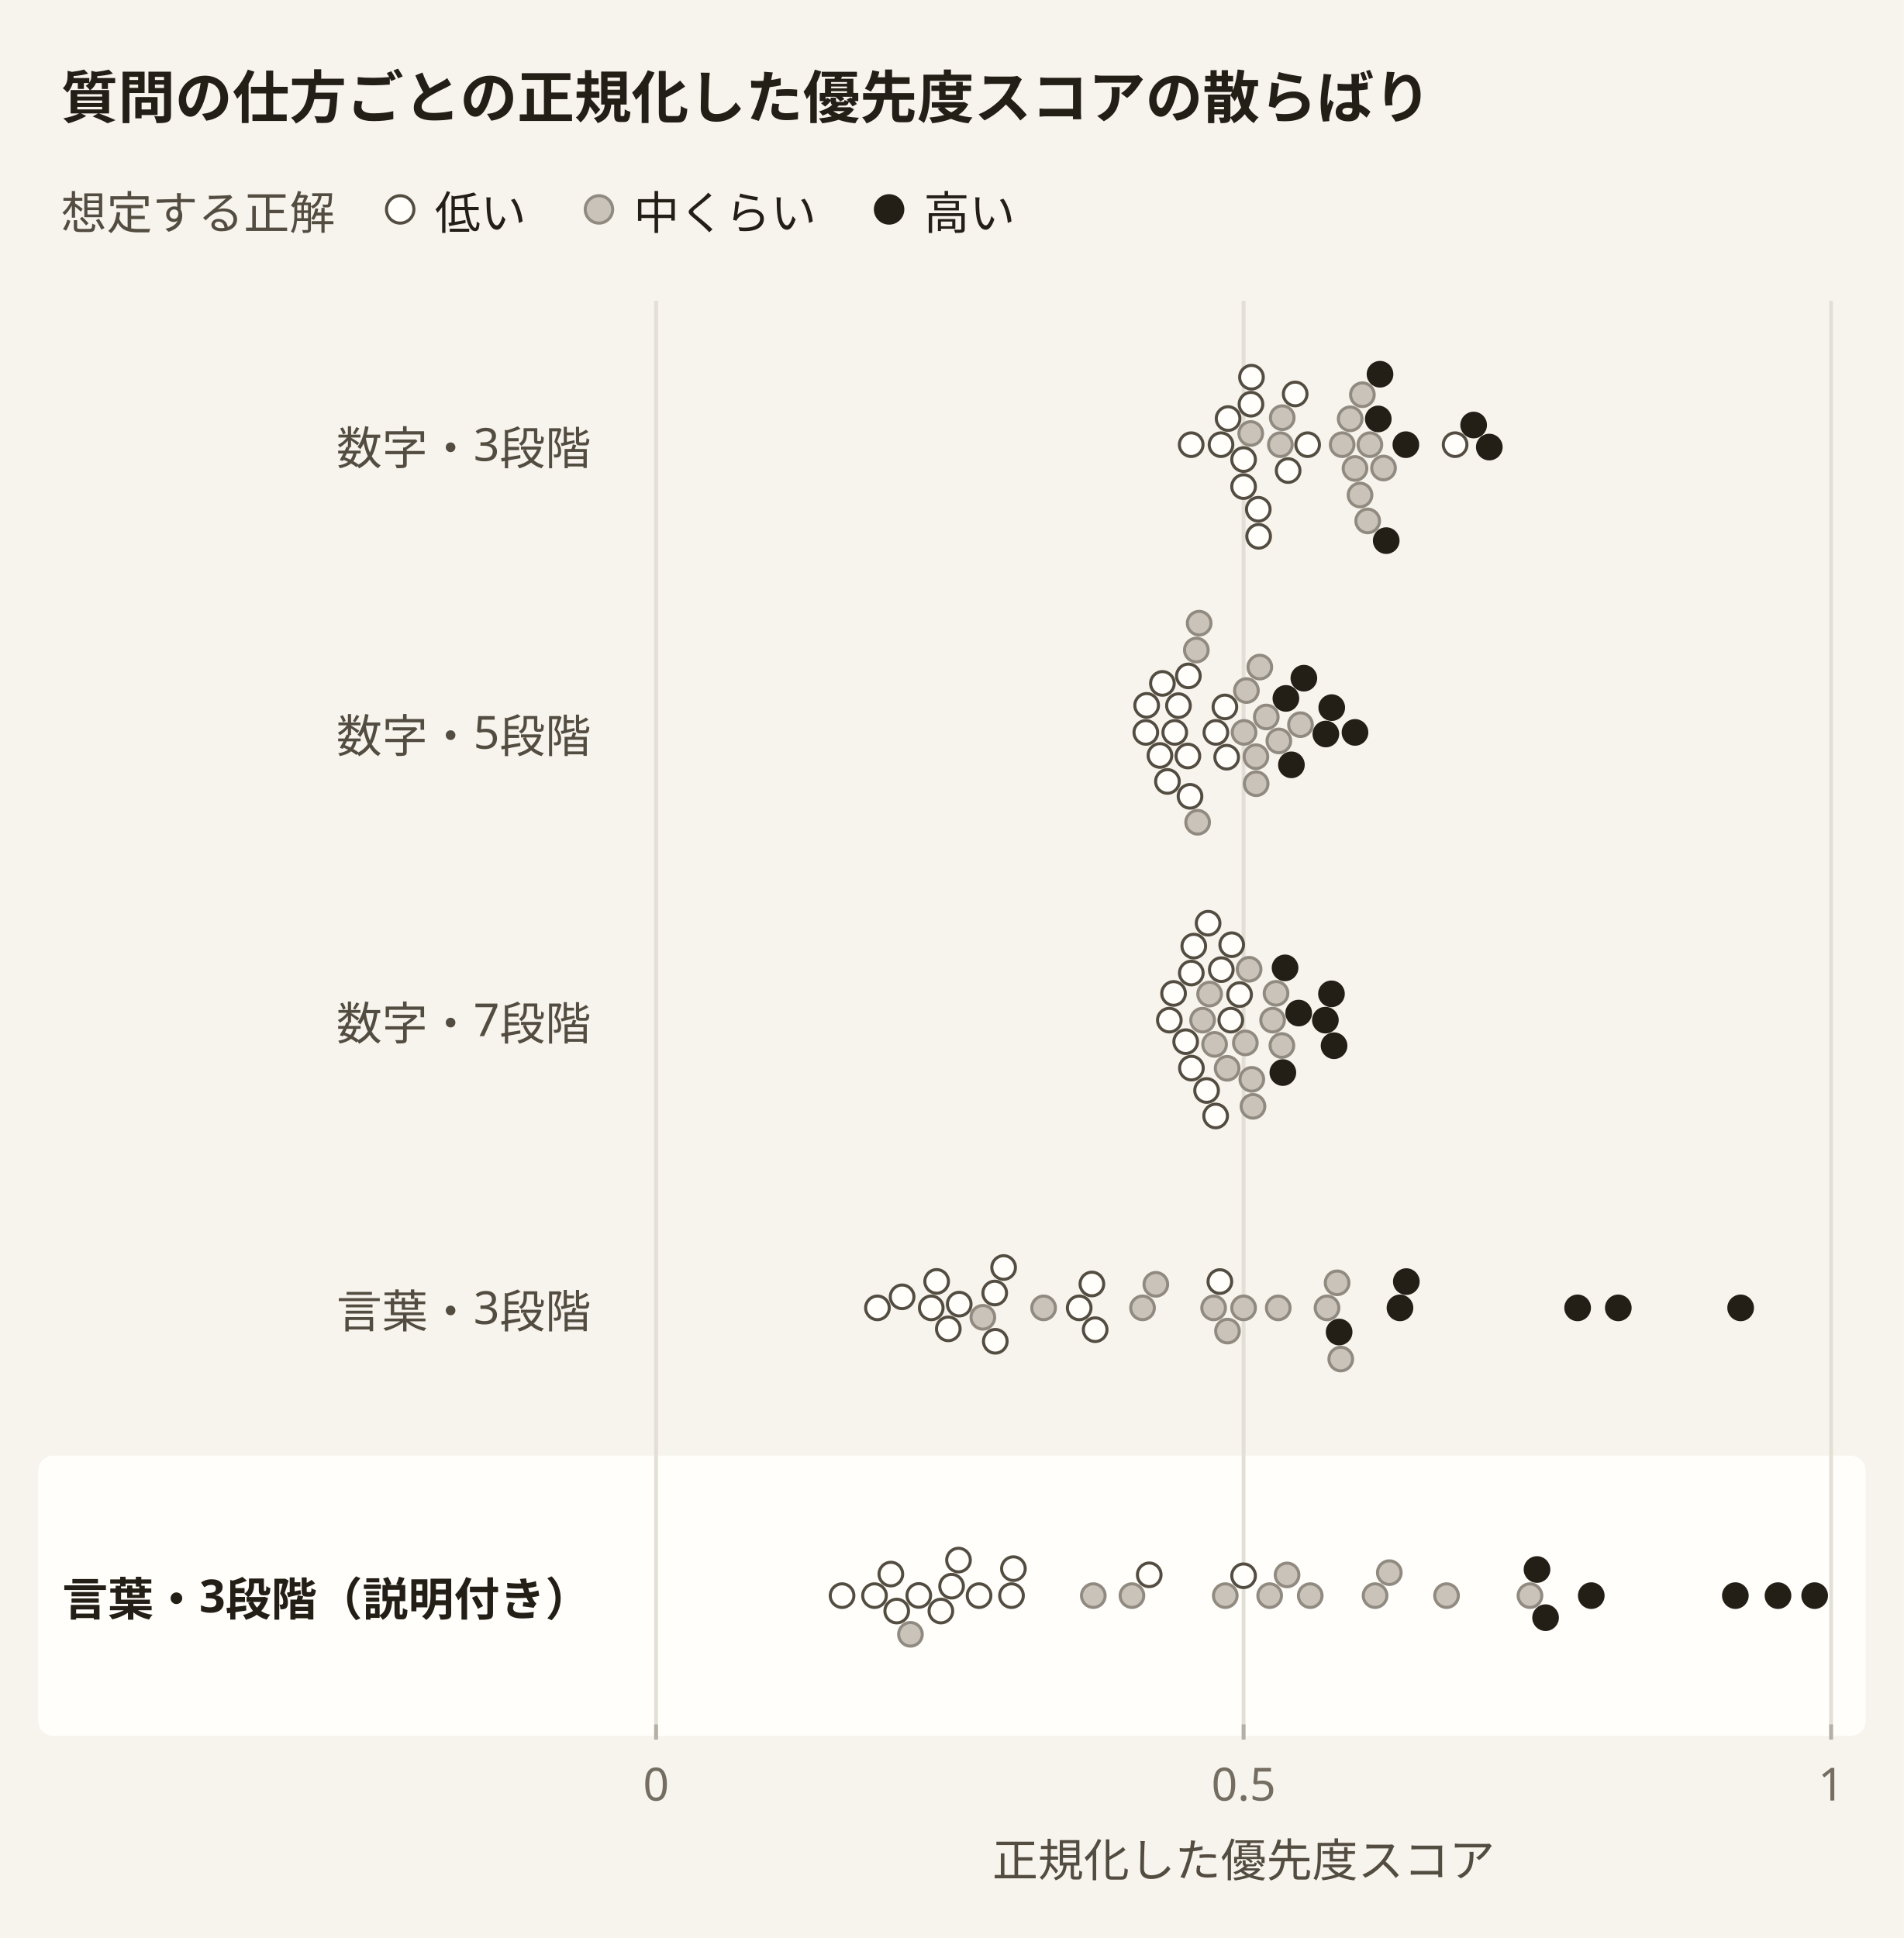
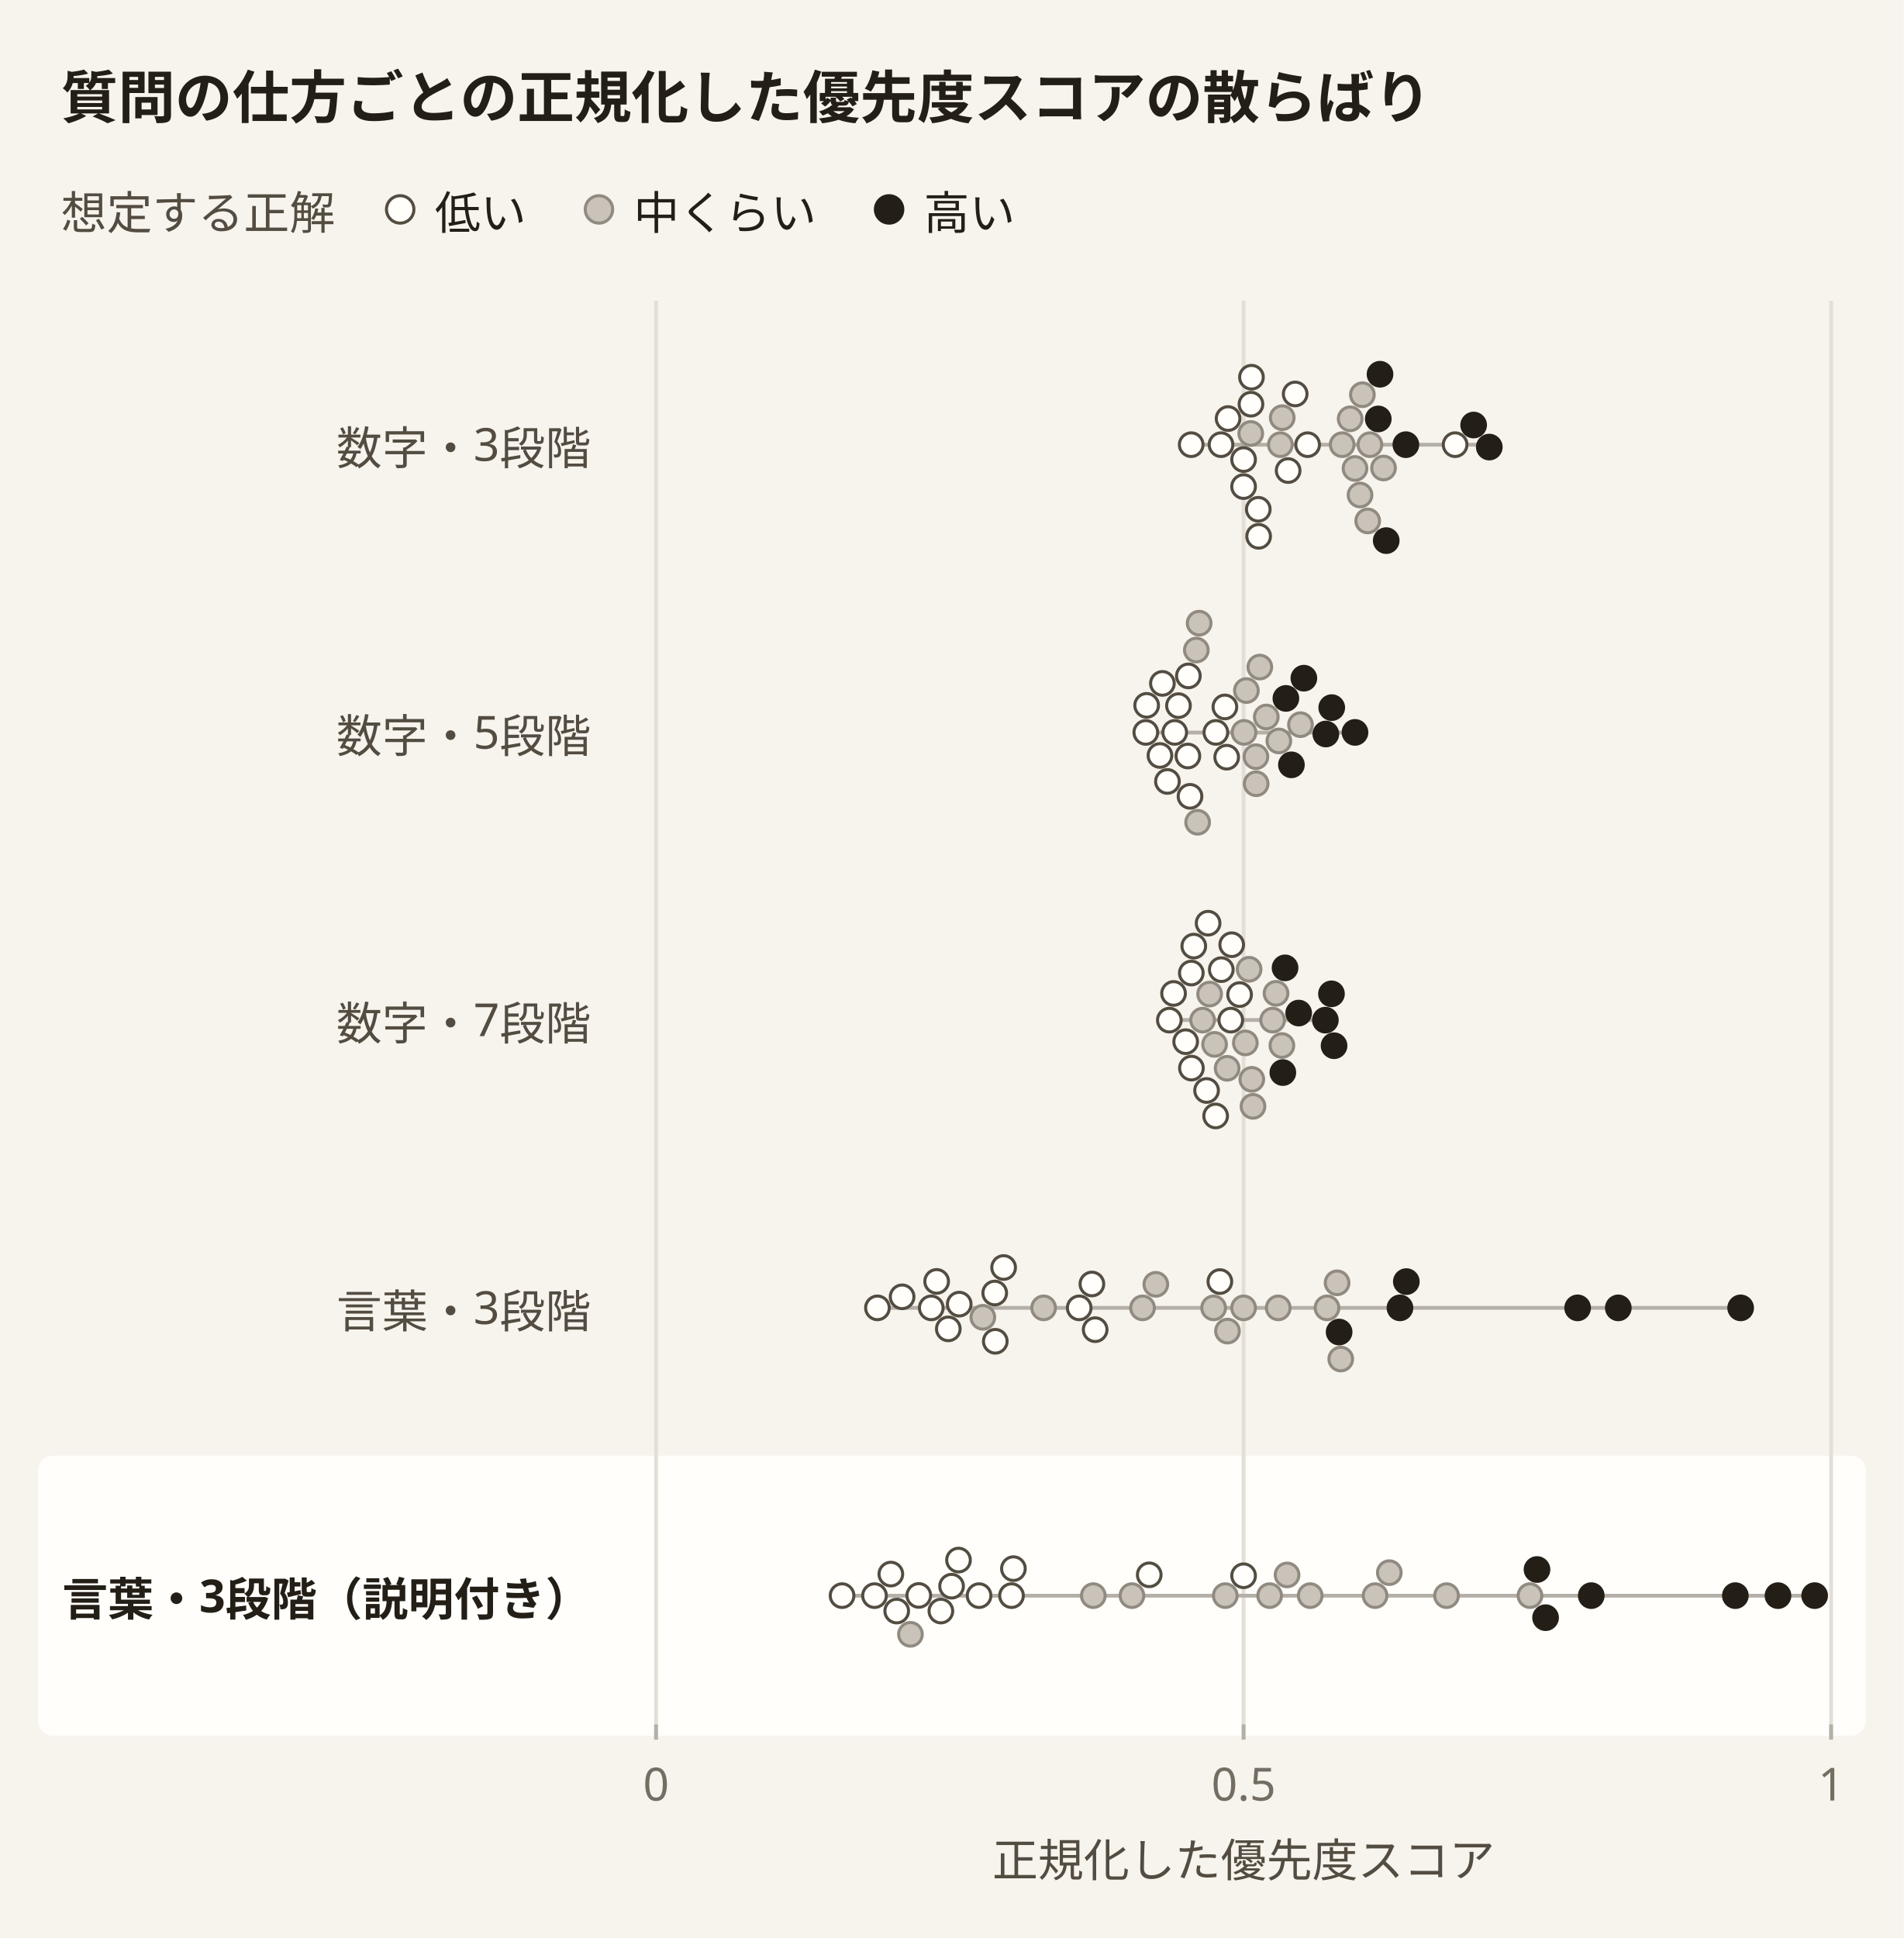
<svg xmlns="http://www.w3.org/2000/svg" width="500" height="509" viewBox="0 0 500 509" font-family="'Hiragino Sans','Hiragino Kaku Gothic ProN',sans-serif">
  <rect width="100%" height="100%" fill="#F7F3ED" />
  <text x="16.0" y="31.0" font-size="15" fill="#231E16" font-weight="700" text-anchor="start" dominant-baseline="auto">質問の仕方ごとの正規化した優先度スコアの散らばり</text>
  <text x="16.0" y="55.0" font-size="12" fill="#534C41" font-weight="400" text-anchor="start" dominant-baseline="central">想定する正解</text>
  <circle cx="105.10" cy="55.00" r="3.6" fill="#FFFEFB" stroke="#534C41" stroke-width="0.8" />
  <text x="114.2" y="55.0" font-size="12" fill="#231E16" font-weight="400" text-anchor="start" dominant-baseline="central">低い</text>
  <circle cx="157.30" cy="55.00" r="3.6" fill="#C9C3B9" stroke="#908A80" stroke-width="0.8" />
  <text x="166.4" y="55.0" font-size="12" fill="#231E16" font-weight="400" text-anchor="start" dominant-baseline="central">中くらい</text>
  <circle cx="233.50" cy="55.00" r="3.6" fill="#231E16" stroke="#231E16" stroke-width="0.8" />
  <text x="242.6" y="55.0" font-size="12" fill="#231E16" font-weight="400" text-anchor="start" dominant-baseline="central">高い</text>
  <rect x="10.0" y="382.3" width="480.0" height="73.6" rx="4" fill="#FFFEFB" />
  <line x1="172.3" y1="79.0" x2="172.3" y2="456.9" stroke="#E4DFD6" stroke-width="1" stroke-linecap="butt" />
  <line x1="326.6" y1="79.0" x2="326.6" y2="456.9" stroke="#E4DFD6" stroke-width="1" stroke-linecap="butt" />
  <line x1="480.9" y1="79.0" x2="480.9" y2="456.9" stroke="#E4DFD6" stroke-width="1" stroke-linecap="butt" />
  <text x="155.2" y="116.8" font-size="12" fill="#534C41" font-weight="400" text-anchor="end" dominant-baseline="central">数字・3段階</text>
+   <line x1="312.8" y1="116.8" x2="391.1" y2="116.8" stroke="#B5B0A7" stroke-width="1" stroke-linecap="butt" />
  <circle cx="336.75" cy="109.70" r="3.1" fill="#C9C3B9" stroke="#908A80" stroke-width="0.8" />
  <circle cx="357.18" cy="130.01" r="3.1" fill="#C9C3B9" stroke="#908A80" stroke-width="0.8" />
  <circle cx="330.46" cy="133.76" r="3.1" fill="#FFFEFB" stroke="#534C41" stroke-width="0.8" />
  <circle cx="355.86" cy="123.04" r="3.1" fill="#C9C3B9" stroke="#908A80" stroke-width="0.8" />
  <circle cx="369.22" cy="116.79" r="3.1" fill="#231E16" stroke="#231E16" stroke-width="0.8" />
  <circle cx="312.84" cy="116.79" r="3.1" fill="#FFFEFB" stroke="#534C41" stroke-width="0.8" />
  <circle cx="359.77" cy="116.79" r="3.1" fill="#C9C3B9" stroke="#908A80" stroke-width="0.8" />
  <circle cx="391.13" cy="117.42" r="3.1" fill="#231E16" stroke="#231E16" stroke-width="0.8" />
  <circle cx="326.60" cy="120.70" r="3.1" fill="#FFFEFB" stroke="#534C41" stroke-width="0.8" />
  <circle cx="338.30" cy="123.59" r="3.1" fill="#FFFEFB" stroke="#534C41" stroke-width="0.8" />
  <circle cx="354.59" cy="110.00" r="3.1" fill="#C9C3B9" stroke="#908A80" stroke-width="0.8" />
  <circle cx="357.80" cy="103.67" r="3.1" fill="#C9C3B9" stroke="#908A80" stroke-width="0.8" />
  <circle cx="361.97" cy="110.03" r="3.1" fill="#231E16" stroke="#231E16" stroke-width="0.8" />
  <circle cx="326.60" cy="127.80" r="3.1" fill="#FFFEFB" stroke="#534C41" stroke-width="0.8" />
  <circle cx="352.49" cy="116.79" r="3.1" fill="#C9C3B9" stroke="#908A80" stroke-width="0.8" />
  <circle cx="382.15" cy="116.79" r="3.1" fill="#FFFEFB" stroke="#534C41" stroke-width="0.8" />
  <circle cx="340.15" cy="103.47" r="3.1" fill="#FFFEFB" stroke="#534C41" stroke-width="0.8" />
  <circle cx="387.02" cy="111.63" r="3.1" fill="#231E16" stroke="#231E16" stroke-width="0.8" />
  <circle cx="320.67" cy="116.79" r="3.1" fill="#FFFEFB" stroke="#534C41" stroke-width="0.8" />
  <circle cx="343.42" cy="116.79" r="3.1" fill="#FFFEFB" stroke="#534C41" stroke-width="0.8" />
  <circle cx="359.19" cy="136.82" r="3.1" fill="#C9C3B9" stroke="#908A80" stroke-width="0.8" />
  <circle cx="322.53" cy="109.93" r="3.1" fill="#FFFEFB" stroke="#534C41" stroke-width="0.8" />
  <circle cx="336.26" cy="116.79" r="3.1" fill="#C9C3B9" stroke="#908A80" stroke-width="0.8" />
  <circle cx="328.67" cy="99.07" r="3.1" fill="#FFFEFB" stroke="#534C41" stroke-width="0.8" />
  <circle cx="364.06" cy="141.99" r="3.1" fill="#231E16" stroke="#231E16" stroke-width="0.8" />
  <circle cx="328.54" cy="106.16" r="3.1" fill="#FFFEFB" stroke="#534C41" stroke-width="0.8" />
  <circle cx="330.55" cy="140.86" r="3.1" fill="#FFFEFB" stroke="#534C41" stroke-width="0.8" />
  <circle cx="362.43" cy="98.29" r="3.1" fill="#231E16" stroke="#231E16" stroke-width="0.8" />
  <circle cx="328.48" cy="113.85" r="3.1" fill="#C9C3B9" stroke="#908A80" stroke-width="0.8" />
  <circle cx="363.35" cy="122.92" r="3.1" fill="#C9C3B9" stroke="#908A80" stroke-width="0.8" />
  <text x="155.2" y="192.4" font-size="12" fill="#534C41" font-weight="400" text-anchor="end" dominant-baseline="central">数字・5段階</text>
+   <line x1="300.9" y1="192.4" x2="355.9" y2="192.4" stroke="#B5B0A7" stroke-width="1" stroke-linecap="butt" />
  <circle cx="314.53" cy="215.96" r="3.1" fill="#C9C3B9" stroke="#908A80" stroke-width="0.8" />
  <circle cx="332.56" cy="188.31" r="3.1" fill="#C9C3B9" stroke="#908A80" stroke-width="0.8" />
  <circle cx="311.97" cy="198.56" r="3.1" fill="#FFFEFB" stroke="#534C41" stroke-width="0.8" />
  <circle cx="327.34" cy="181.37" r="3.1" fill="#C9C3B9" stroke="#908A80" stroke-width="0.8" />
  <circle cx="342.43" cy="178.12" r="3.1" fill="#231E16" stroke="#231E16" stroke-width="0.8" />
  <circle cx="301.14" cy="185.26" r="3.1" fill="#FFFEFB" stroke="#534C41" stroke-width="0.8" />
  <circle cx="335.86" cy="194.60" r="3.1" fill="#C9C3B9" stroke="#908A80" stroke-width="0.8" />
  <circle cx="355.86" cy="192.36" r="3.1" fill="#231E16" stroke="#231E16" stroke-width="0.8" />
  <circle cx="306.60" cy="205.24" r="3.1" fill="#FFFEFB" stroke="#534C41" stroke-width="0.8" />
  <circle cx="312.10" cy="177.52" r="3.1" fill="#FFFEFB" stroke="#534C41" stroke-width="0.8" />
  <circle cx="326.72" cy="192.36" r="3.1" fill="#C9C3B9" stroke="#908A80" stroke-width="0.8" />
  <circle cx="329.84" cy="198.74" r="3.1" fill="#C9C3B9" stroke="#908A80" stroke-width="0.8" />
  <circle cx="339.16" cy="200.88" r="3.1" fill="#231E16" stroke="#231E16" stroke-width="0.8" />
  <circle cx="309.50" cy="185.33" r="3.1" fill="#FFFEFB" stroke="#534C41" stroke-width="0.8" />
  <circle cx="329.90" cy="205.84" r="3.1" fill="#C9C3B9" stroke="#908A80" stroke-width="0.8" />
  <circle cx="322.16" cy="198.87" r="3.1" fill="#FFFEFB" stroke="#534C41" stroke-width="0.8" />
  <circle cx="319.32" cy="192.36" r="3.1" fill="#FFFEFB" stroke="#534C41" stroke-width="0.8" />
  <circle cx="348.20" cy="192.78" r="3.1" fill="#231E16" stroke="#231E16" stroke-width="0.8" />
  <circle cx="305.28" cy="179.49" r="3.1" fill="#FFFEFB" stroke="#534C41" stroke-width="0.8" />
  <circle cx="321.69" cy="185.67" r="3.1" fill="#FFFEFB" stroke="#534C41" stroke-width="0.8" />
  <circle cx="341.54" cy="190.33" r="3.1" fill="#C9C3B9" stroke="#908A80" stroke-width="0.8" />
  <circle cx="300.92" cy="192.36" r="3.1" fill="#FFFEFB" stroke="#534C41" stroke-width="0.8" />
  <circle cx="314.93" cy="163.67" r="3.1" fill="#C9C3B9" stroke="#908A80" stroke-width="0.8" />
  <circle cx="312.53" cy="209.15" r="3.1" fill="#FFFEFB" stroke="#534C41" stroke-width="0.8" />
  <circle cx="349.75" cy="185.85" r="3.1" fill="#231E16" stroke="#231E16" stroke-width="0.8" />
  <circle cx="308.52" cy="192.36" r="3.1" fill="#FFFEFB" stroke="#534C41" stroke-width="0.8" />
  <circle cx="304.63" cy="198.42" r="3.1" fill="#FFFEFB" stroke="#534C41" stroke-width="0.8" />
  <circle cx="337.71" cy="183.43" r="3.1" fill="#231E16" stroke="#231E16" stroke-width="0.8" />
  <circle cx="314.19" cy="170.73" r="3.1" fill="#C9C3B9" stroke="#908A80" stroke-width="0.8" />
  <circle cx="330.86" cy="175.20" r="3.1" fill="#C9C3B9" stroke="#908A80" stroke-width="0.8" />
  <text x="155.2" y="267.9" font-size="12" fill="#534C41" font-weight="400" text-anchor="end" dominant-baseline="central">数字・7段階</text>
+   <line x1="307.1" y1="267.9" x2="350.4" y2="267.9" stroke="#B5B0A7" stroke-width="1" stroke-linecap="butt" />
  <circle cx="317.68" cy="261.08" r="3.1" fill="#C9C3B9" stroke="#908A80" stroke-width="0.8" />
  <circle cx="334.22" cy="267.93" r="3.1" fill="#C9C3B9" stroke="#908A80" stroke-width="0.8" />
  <circle cx="317.28" cy="242.47" r="3.1" fill="#FFFEFB" stroke="#534C41" stroke-width="0.8" />
  <circle cx="327.06" cy="273.91" r="3.1" fill="#C9C3B9" stroke="#908A80" stroke-width="0.8" />
  <circle cx="341.07" cy="266.07" r="3.1" fill="#231E16" stroke="#231E16" stroke-width="0.8" />
  <circle cx="311.39" cy="273.59" r="3.1" fill="#FFFEFB" stroke="#534C41" stroke-width="0.8" />
  <circle cx="336.66" cy="274.60" r="3.1" fill="#C9C3B9" stroke="#908A80" stroke-width="0.8" />
  <circle cx="349.68" cy="261.02" r="3.1" fill="#231E16" stroke="#231E16" stroke-width="0.8" />
  <circle cx="312.87" cy="255.56" r="3.1" fill="#FFFEFB" stroke="#534C41" stroke-width="0.8" />
  <circle cx="320.74" cy="254.67" r="3.1" fill="#FFFEFB" stroke="#534C41" stroke-width="0.8" />
  <circle cx="328.76" cy="283.48" r="3.1" fill="#C9C3B9" stroke="#908A80" stroke-width="0.8" />
  <circle cx="329.07" cy="290.57" r="3.1" fill="#C9C3B9" stroke="#908A80" stroke-width="0.8" />
  <circle cx="336.91" cy="281.70" r="3.1" fill="#231E16" stroke="#231E16" stroke-width="0.8" />
  <circle cx="313.52" cy="248.49" r="3.1" fill="#FFFEFB" stroke="#534C41" stroke-width="0.8" />
  <circle cx="328.05" cy="254.57" r="3.1" fill="#C9C3B9" stroke="#908A80" stroke-width="0.8" />
  <circle cx="323.24" cy="267.93" r="3.1" fill="#FFFEFB" stroke="#534C41" stroke-width="0.8" />
  <circle cx="325.55" cy="261.22" r="3.1" fill="#FFFEFB" stroke="#534C41" stroke-width="0.8" />
  <circle cx="350.36" cy="274.65" r="3.1" fill="#231E16" stroke="#231E16" stroke-width="0.8" />
  <circle cx="312.90" cy="280.53" r="3.1" fill="#FFFEFB" stroke="#534C41" stroke-width="0.8" />
  <circle cx="323.48" cy="248.12" r="3.1" fill="#FFFEFB" stroke="#534C41" stroke-width="0.8" />
  <circle cx="335.12" cy="260.89" r="3.1" fill="#C9C3B9" stroke="#908A80" stroke-width="0.8" />
  <circle cx="308.21" cy="260.92" r="3.1" fill="#FFFEFB" stroke="#534C41" stroke-width="0.8" />
  <circle cx="318.98" cy="274.30" r="3.1" fill="#C9C3B9" stroke="#908A80" stroke-width="0.8" />
  <circle cx="316.88" cy="286.41" r="3.1" fill="#FFFEFB" stroke="#534C41" stroke-width="0.8" />
  <circle cx="348.08" cy="267.93" r="3.1" fill="#231E16" stroke="#231E16" stroke-width="0.8" />
  <circle cx="319.26" cy="293.10" r="3.1" fill="#FFFEFB" stroke="#534C41" stroke-width="0.8" />
  <circle cx="307.10" cy="267.93" r="3.1" fill="#FFFEFB" stroke="#534C41" stroke-width="0.8" />
  <circle cx="337.49" cy="254.20" r="3.1" fill="#231E16" stroke="#231E16" stroke-width="0.8" />
  <circle cx="315.83" cy="267.93" r="3.1" fill="#C9C3B9" stroke="#908A80" stroke-width="0.8" />
  <circle cx="322.28" cy="280.58" r="3.1" fill="#C9C3B9" stroke="#908A80" stroke-width="0.8" />
  <text x="155.2" y="343.5" font-size="12" fill="#534C41" font-weight="400" text-anchor="end" dominant-baseline="central">言葉・3段階</text>
+   <line x1="230.4" y1="343.5" x2="457.1" y2="343.5" stroke="#B5B0A7" stroke-width="1" stroke-linecap="butt" />
  <circle cx="326.60" cy="343.50" r="3.1" fill="#C9C3B9" stroke="#908A80" stroke-width="0.8" />
  <circle cx="348.51" cy="343.50" r="3.1" fill="#C9C3B9" stroke="#908A80" stroke-width="0.8" />
  <circle cx="261.39" cy="352.28" r="3.1" fill="#FFFEFB" stroke="#534C41" stroke-width="0.8" />
  <circle cx="351.16" cy="336.92" r="3.1" fill="#C9C3B9" stroke="#908A80" stroke-width="0.8" />
  <circle cx="367.67" cy="343.50" r="3.1" fill="#231E16" stroke="#231E16" stroke-width="0.8" />
  <circle cx="236.92" cy="340.60" r="3.1" fill="#FFFEFB" stroke="#534C41" stroke-width="0.8" />
  <circle cx="335.70" cy="343.50" r="3.1" fill="#C9C3B9" stroke="#908A80" stroke-width="0.8" />
  <circle cx="425.01" cy="343.50" r="3.1" fill="#231E16" stroke="#231E16" stroke-width="0.8" />
  <circle cx="263.58" cy="332.90" r="3.1" fill="#FFFEFB" stroke="#534C41" stroke-width="0.8" />
  <circle cx="251.92" cy="342.52" r="3.1" fill="#FFFEFB" stroke="#534C41" stroke-width="0.8" />
  <circle cx="303.55" cy="337.32" r="3.1" fill="#C9C3B9" stroke="#908A80" stroke-width="0.8" />
  <circle cx="318.73" cy="343.50" r="3.1" fill="#C9C3B9" stroke="#908A80" stroke-width="0.8" />
  <circle cx="369.34" cy="336.60" r="3.1" fill="#231E16" stroke="#231E16" stroke-width="0.8" />
  <circle cx="249.05" cy="349.02" r="3.1" fill="#FFFEFB" stroke="#534C41" stroke-width="0.8" />
  <circle cx="300.06" cy="343.50" r="3.1" fill="#C9C3B9" stroke="#908A80" stroke-width="0.8" />
  <circle cx="320.37" cy="336.59" r="3.1" fill="#FFFEFB" stroke="#534C41" stroke-width="0.8" />
  <circle cx="286.76" cy="337.23" r="3.1" fill="#FFFEFB" stroke="#534C41" stroke-width="0.8" />
  <circle cx="457.14" cy="343.50" r="3.1" fill="#231E16" stroke="#231E16" stroke-width="0.8" />
  <circle cx="245.99" cy="336.55" r="3.1" fill="#FFFEFB" stroke="#534C41" stroke-width="0.8" />
  <circle cx="287.62" cy="349.23" r="3.1" fill="#FFFEFB" stroke="#534C41" stroke-width="0.8" />
  <circle cx="352.12" cy="356.94" r="3.1" fill="#C9C3B9" stroke="#908A80" stroke-width="0.8" />
  <circle cx="230.44" cy="343.50" r="3.1" fill="#FFFEFB" stroke="#534C41" stroke-width="0.8" />
  <circle cx="274.08" cy="343.50" r="3.1" fill="#C9C3B9" stroke="#908A80" stroke-width="0.8" />
  <circle cx="283.43" cy="343.50" r="3.1" fill="#FFFEFB" stroke="#534C41" stroke-width="0.8" />
  <circle cx="414.33" cy="343.50" r="3.1" fill="#231E16" stroke="#231E16" stroke-width="0.8" />
  <circle cx="261.24" cy="339.60" r="3.1" fill="#FFFEFB" stroke="#534C41" stroke-width="0.8" />
  <circle cx="244.57" cy="343.50" r="3.1" fill="#FFFEFB" stroke="#534C41" stroke-width="0.8" />
  <circle cx="351.69" cy="349.85" r="3.1" fill="#231E16" stroke="#231E16" stroke-width="0.8" />
  <circle cx="258.12" cy="345.98" r="3.1" fill="#C9C3B9" stroke="#908A80" stroke-width="0.8" />
  <circle cx="322.37" cy="349.60" r="3.1" fill="#C9C3B9" stroke="#908A80" stroke-width="0.8" />
  <text x="155.2" y="419.1" font-size="12" fill="#231E16" font-weight="700" text-anchor="end" dominant-baseline="central">言葉・3段階（説明付き）</text>
+   <line x1="221.2" y1="419.1" x2="476.6" y2="419.1" stroke="#B5B0A7" stroke-width="1" stroke-linecap="butt" />
  <circle cx="338.02" cy="413.64" r="3.1" fill="#C9C3B9" stroke="#908A80" stroke-width="0.8" />
  <circle cx="401.81" cy="419.08" r="3.1" fill="#C9C3B9" stroke="#908A80" stroke-width="0.8" />
  <circle cx="235.50" cy="423.13" r="3.1" fill="#FFFEFB" stroke="#534C41" stroke-width="0.8" />
  <circle cx="379.90" cy="419.08" r="3.1" fill="#C9C3B9" stroke="#908A80" stroke-width="0.8" />
  <circle cx="403.66" cy="412.22" r="3.1" fill="#231E16" stroke="#231E16" stroke-width="0.8" />
  <circle cx="257.13" cy="419.08" r="3.1" fill="#FFFEFB" stroke="#534C41" stroke-width="0.8" />
  <circle cx="361.13" cy="419.08" r="3.1" fill="#C9C3B9" stroke="#908A80" stroke-width="0.8" />
  <circle cx="466.95" cy="419.08" r="3.1" fill="#231E16" stroke="#231E16" stroke-width="0.8" />
  <circle cx="265.65" cy="419.08" r="3.1" fill="#FFFEFB" stroke="#534C41" stroke-width="0.8" />
  <circle cx="251.73" cy="409.74" r="3.1" fill="#FFFEFB" stroke="#534C41" stroke-width="0.8" />
  <circle cx="297.28" cy="419.08" r="3.1" fill="#C9C3B9" stroke="#908A80" stroke-width="0.8" />
  <circle cx="344.10" cy="419.08" r="3.1" fill="#C9C3B9" stroke="#908A80" stroke-width="0.8" />
  <circle cx="405.91" cy="424.87" r="3.1" fill="#231E16" stroke="#231E16" stroke-width="0.8" />
  <circle cx="233.96" cy="413.42" r="3.1" fill="#FFFEFB" stroke="#534C41" stroke-width="0.8" />
  <circle cx="321.79" cy="419.08" r="3.1" fill="#C9C3B9" stroke="#908A80" stroke-width="0.8" />
  <circle cx="326.60" cy="413.86" r="3.1" fill="#FFFEFB" stroke="#534C41" stroke-width="0.8" />
  <circle cx="266.15" cy="411.99" r="3.1" fill="#FFFEFB" stroke="#534C41" stroke-width="0.8" />
  <circle cx="476.58" cy="419.08" r="3.1" fill="#231E16" stroke="#231E16" stroke-width="0.8" />
  <circle cx="241.30" cy="419.03" r="3.1" fill="#FFFEFB" stroke="#534C41" stroke-width="0.8" />
  <circle cx="301.82" cy="413.61" r="3.1" fill="#FFFEFB" stroke="#534C41" stroke-width="0.8" />
  <circle cx="364.87" cy="413.04" r="3.1" fill="#C9C3B9" stroke="#908A80" stroke-width="0.8" />
  <circle cx="229.67" cy="419.08" r="3.1" fill="#FFFEFB" stroke="#534C41" stroke-width="0.8" />
  <circle cx="287.13" cy="419.08" r="3.1" fill="#C9C3B9" stroke="#908A80" stroke-width="0.8" />
  <circle cx="247.10" cy="423.13" r="3.1" fill="#FFFEFB" stroke="#534C41" stroke-width="0.8" />
  <circle cx="455.75" cy="419.08" r="3.1" fill="#231E16" stroke="#231E16" stroke-width="0.8" />
  <circle cx="249.91" cy="416.60" r="3.1" fill="#FFFEFB" stroke="#534C41" stroke-width="0.8" />
  <circle cx="221.15" cy="419.08" r="3.1" fill="#FFFEFB" stroke="#534C41" stroke-width="0.8" />
  <circle cx="417.91" cy="419.08" r="3.1" fill="#231E16" stroke="#231E16" stroke-width="0.8" />
  <circle cx="239.11" cy="429.24" r="3.1" fill="#C9C3B9" stroke="#908A80" stroke-width="0.8" />
  <circle cx="333.45" cy="419.08" r="3.1" fill="#C9C3B9" stroke="#908A80" stroke-width="0.8" />
  <line x1="172.3" y1="452.9" x2="172.3" y2="456.9" stroke="#B5B0A7" stroke-width="1" stroke-linecap="butt" />
  <line x1="326.6" y1="452.9" x2="326.6" y2="456.9" stroke="#B5B0A7" stroke-width="1" stroke-linecap="butt" />
  <line x1="480.9" y1="452.9" x2="480.9" y2="456.9" stroke="#B5B0A7" stroke-width="1" stroke-linecap="butt" />
  <text x="172.3" y="472.9" font-size="12" fill="#736D62" font-weight="400" text-anchor="middle" dominant-baseline="auto">0</text>
  <text x="326.6" y="472.9" font-size="12" fill="#736D62" font-weight="400" text-anchor="middle" dominant-baseline="auto">0.5</text>
  <text x="480.9" y="472.9" font-size="12" fill="#736D62" font-weight="400" text-anchor="middle" dominant-baseline="auto">1</text>
  <text x="326.6" y="492.9" font-size="12" fill="#534C41" font-weight="400" text-anchor="middle" dominant-baseline="auto">正規化した優先度スコア</text>
</svg>
